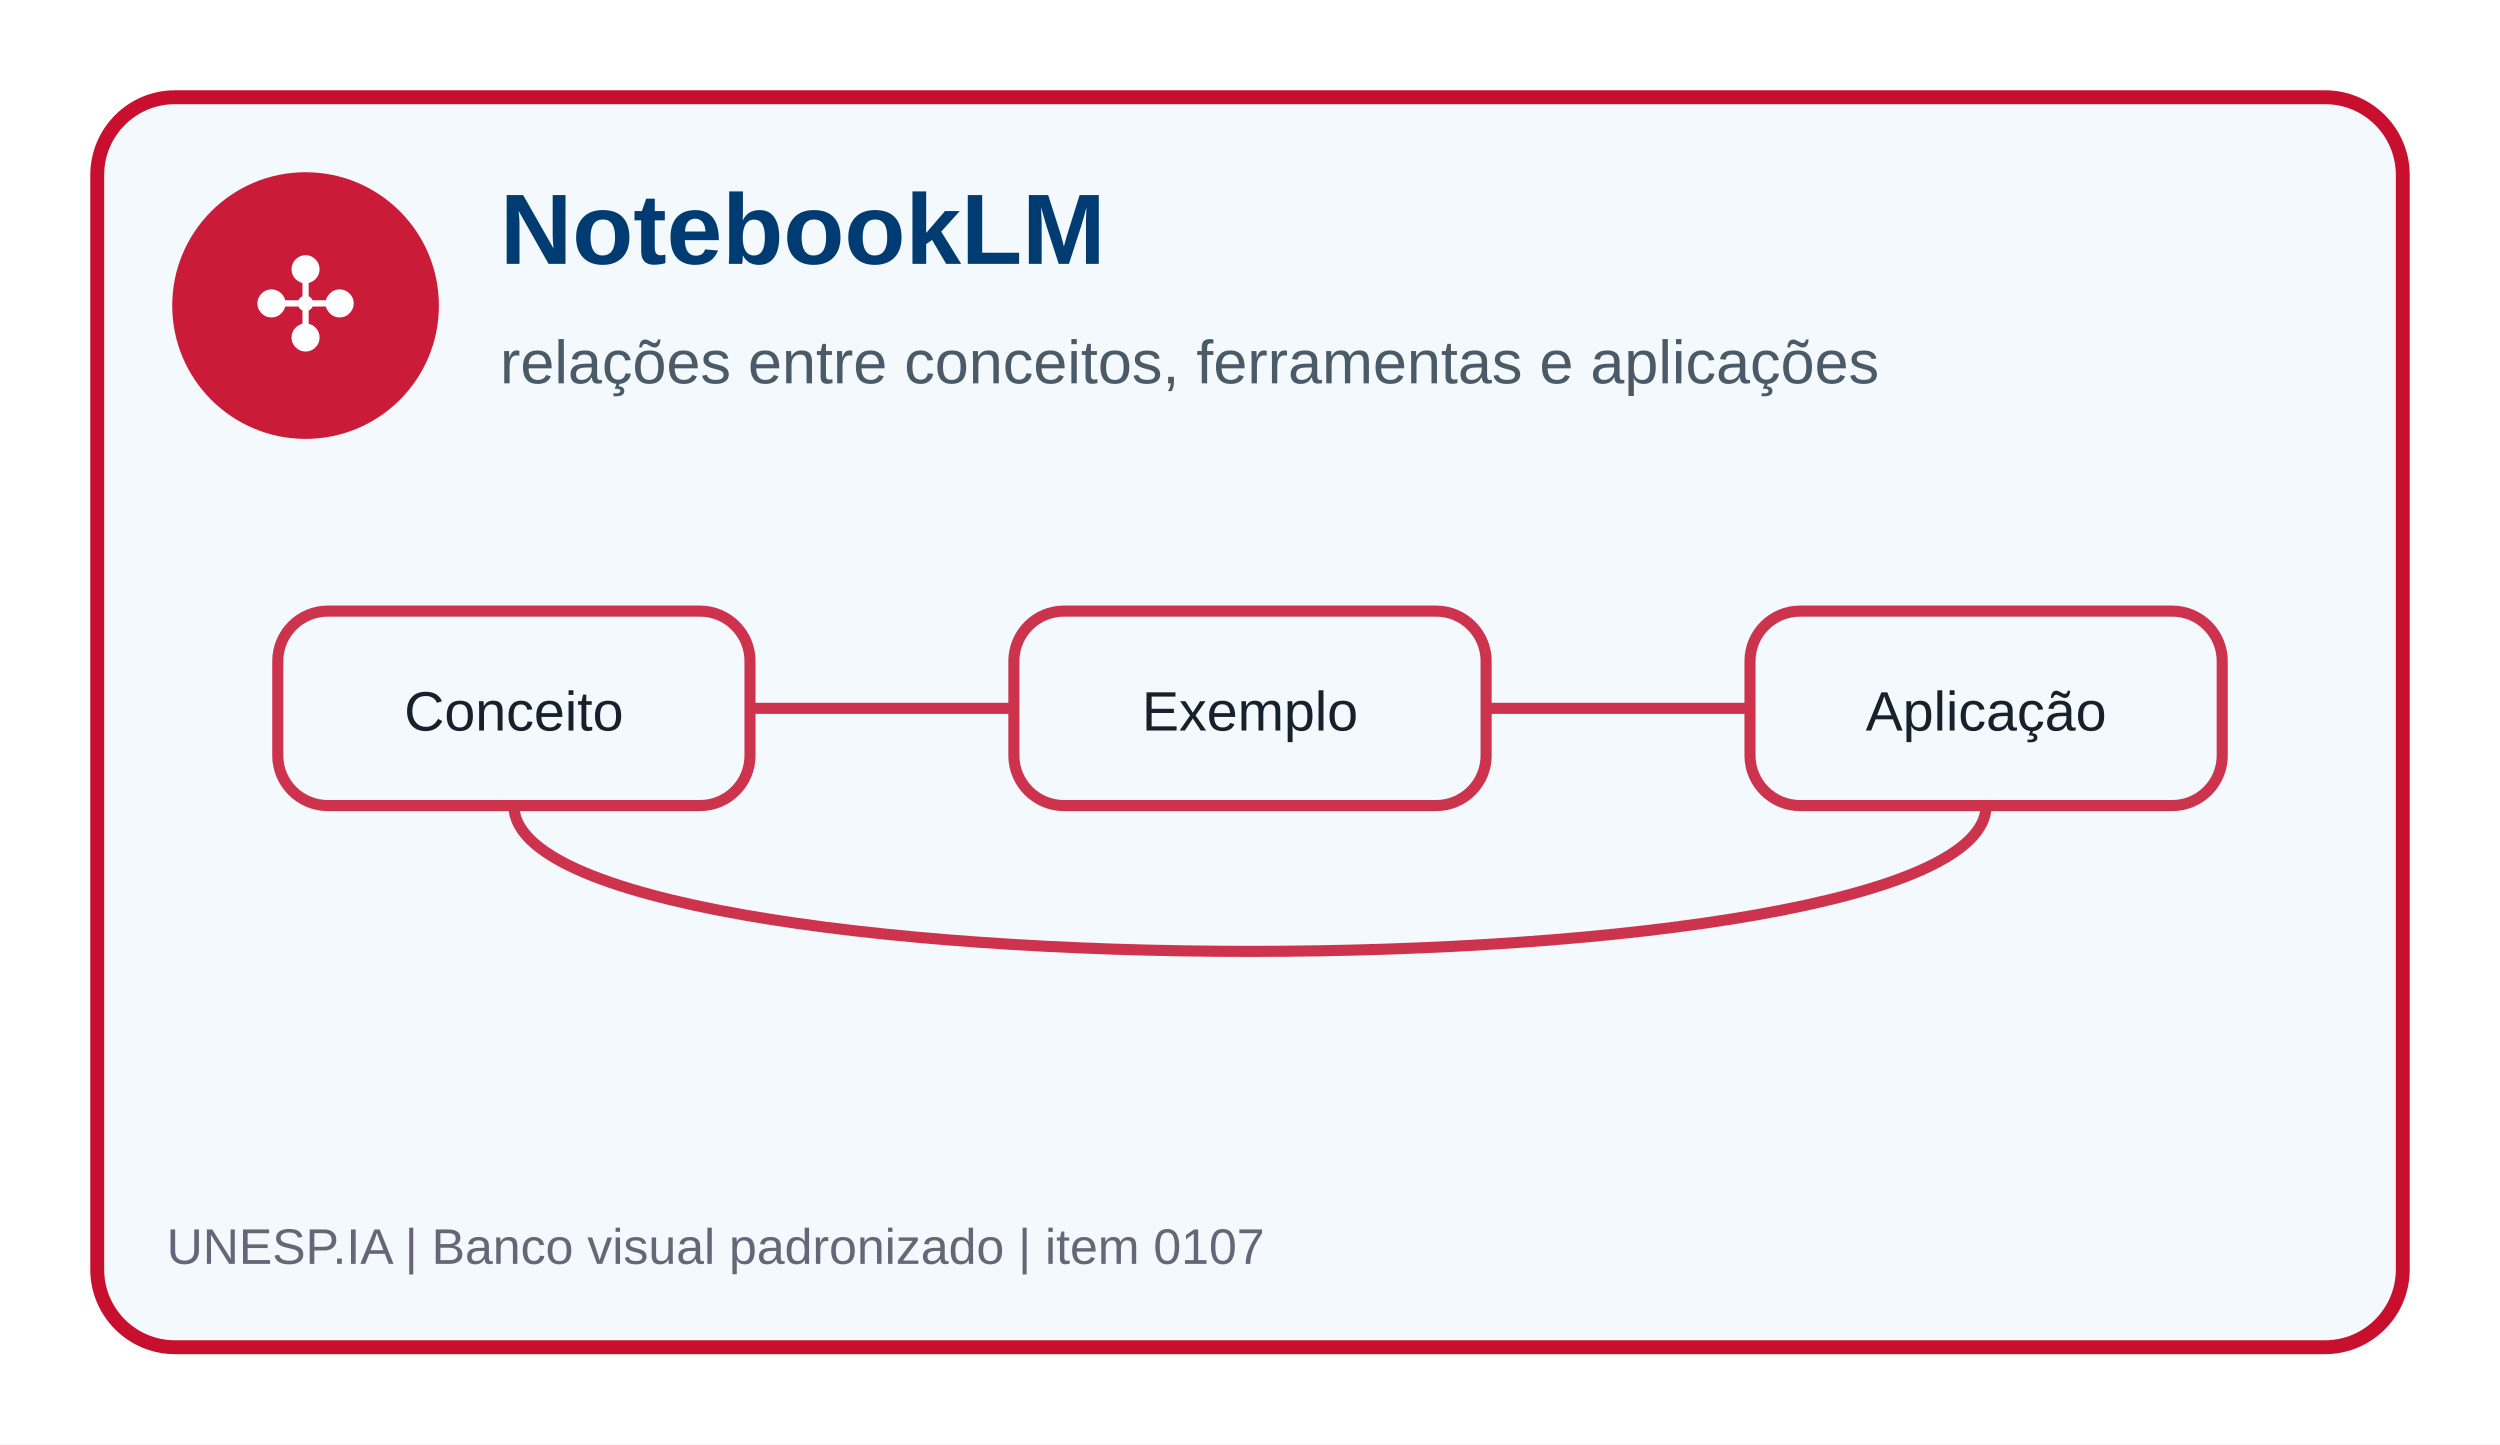
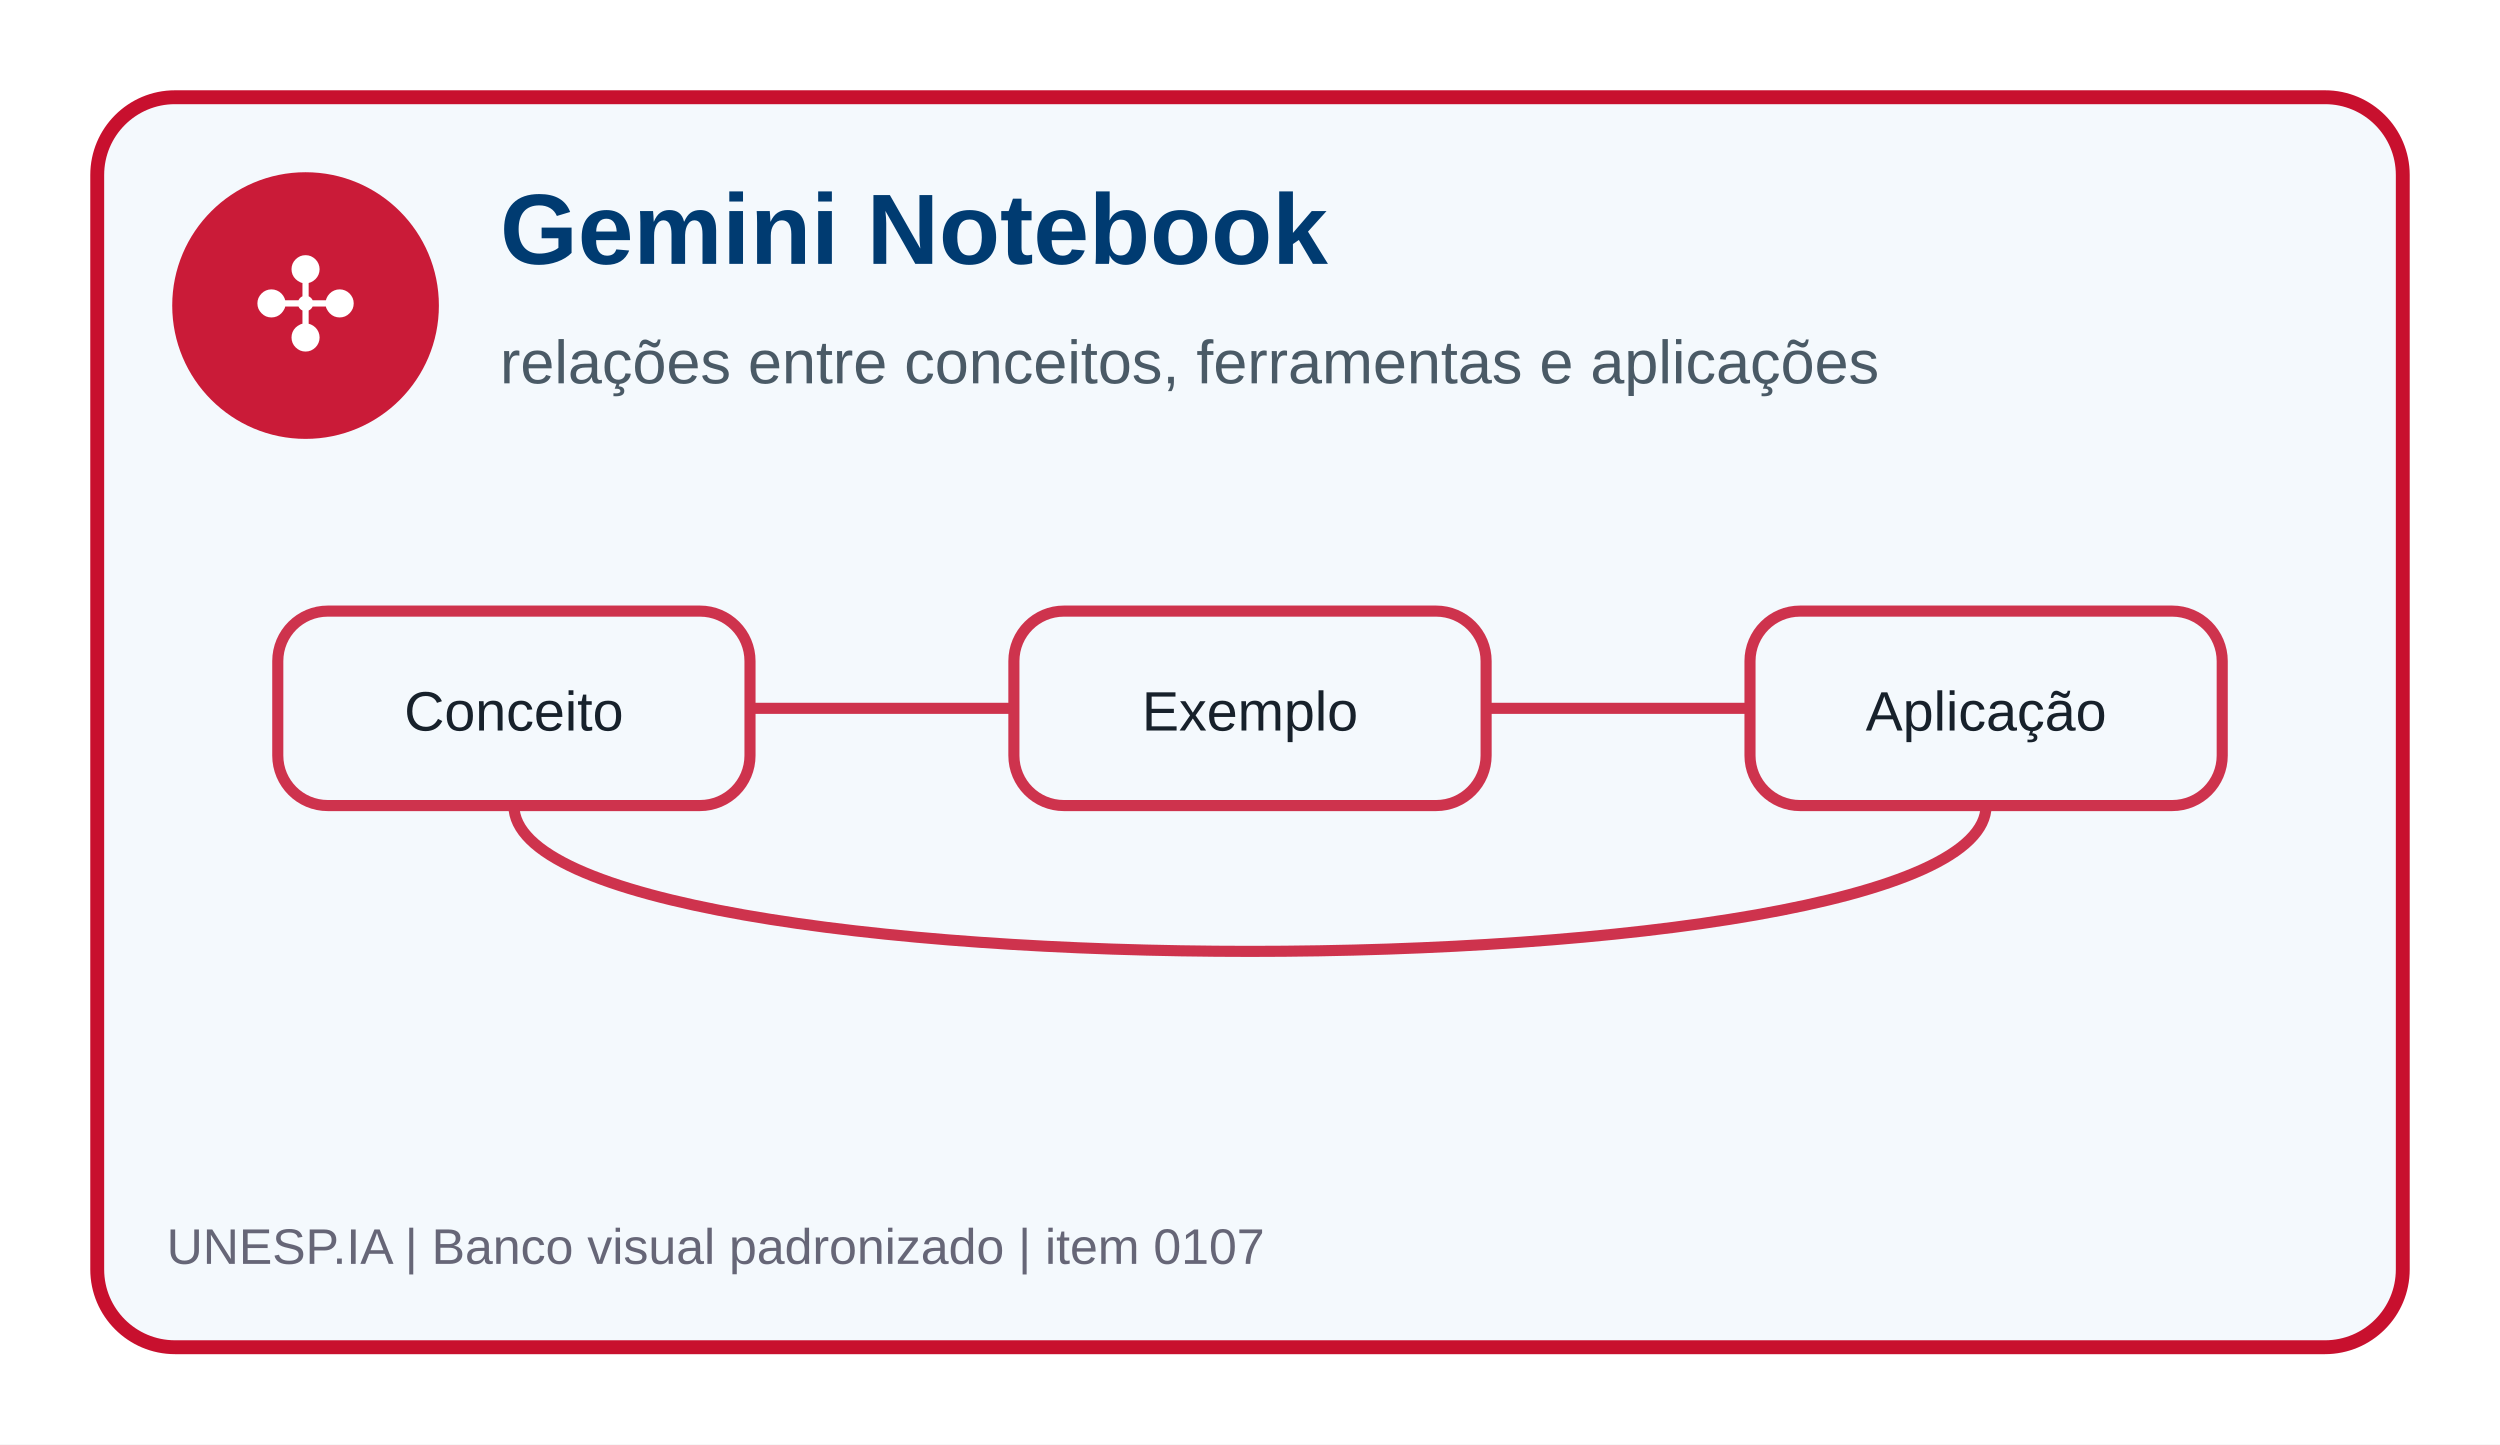
<svg xmlns="http://www.w3.org/2000/svg" width="900" height="520" viewBox="0 0 900 520">
  <rect width="900" height="520" fill="#ffffff" />
  <rect x="35" y="35" width="830" height="450" rx="28" fill="#F4F9FD" stroke="#C8102E" stroke-width="5" />
  <circle cx="110" cy="110" r="48" fill="#C8102E" opacity=".95" />
  <text x="110" y="126" text-anchor="middle" font-family="Arial" font-size="46" fill="white">✣</text>
-   <text x="180" y="95" font-family="Arial" font-size="36" font-weight="700" fill="#003B71">NotebookLM</text>
+   <text x="180" y="95" font-family="Arial" font-size="36" font-weight="700" fill="#003B71">Gemini Notebook</text>
  <text x="180" y="138" font-family="Arial" font-size="22" fill="#4A5A66">relações entre conceitos, ferramentas e aplicações</text>
  <g fill="none" stroke="#C8102E" stroke-width="4" opacity=".85">
    <rect x="100" y="220" width="170" height="70" rx="18" />
    <rect x="365" y="220" width="170" height="70" rx="18" />
    <rect x="630" y="220" width="170" height="70" rx="18" />
    <path d="M270 255 L365 255" />
    <path d="M535 255 L630 255" />
    <path d="M185 290 C185 360 715 360 715 290" />
  </g>
  <text x="185" y="263" text-anchor="middle" font-family="Arial" font-size="20" fill="#17212B">Conceito</text>
  <text x="450" y="263" text-anchor="middle" font-family="Arial" font-size="20" fill="#17212B">Exemplo</text>
  <text x="715" y="263" text-anchor="middle" font-family="Arial" font-size="20" fill="#17212B">Aplicação</text>
  <text x="60" y="455" font-family="Arial" font-size="18" fill="#667">UNESP.IA | Banco visual padronizado | item 0107</text>
</svg>
